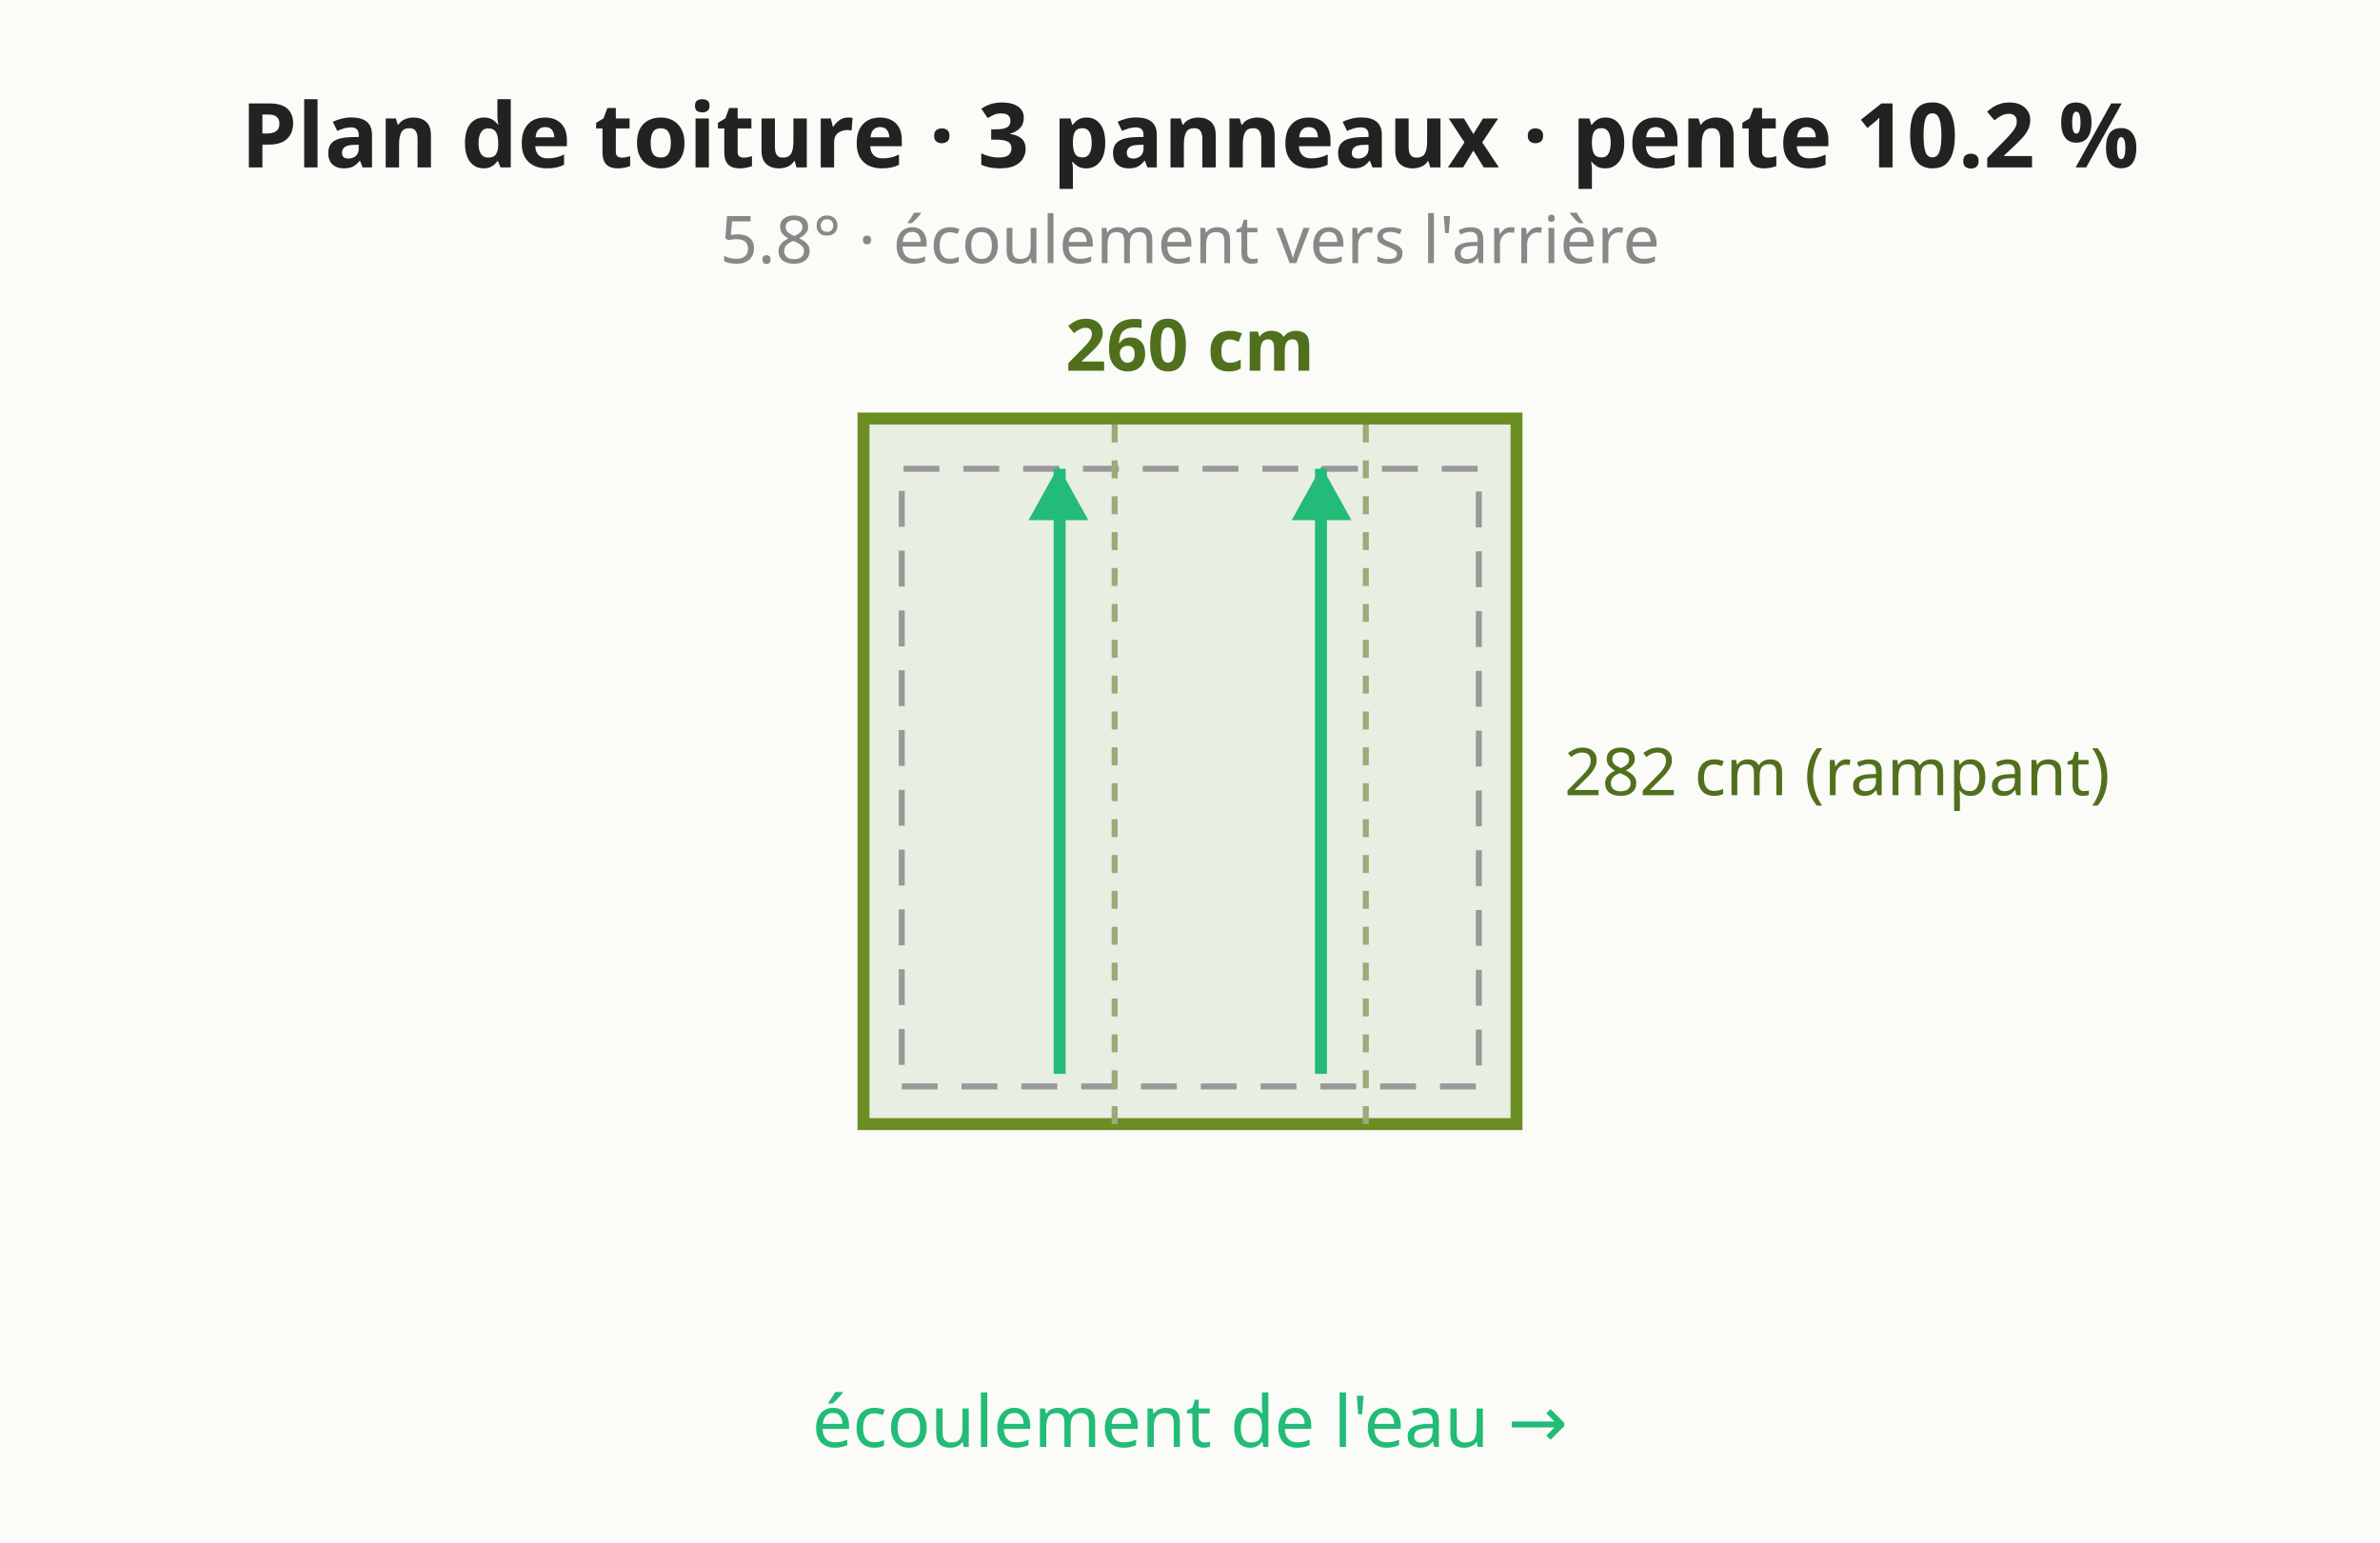
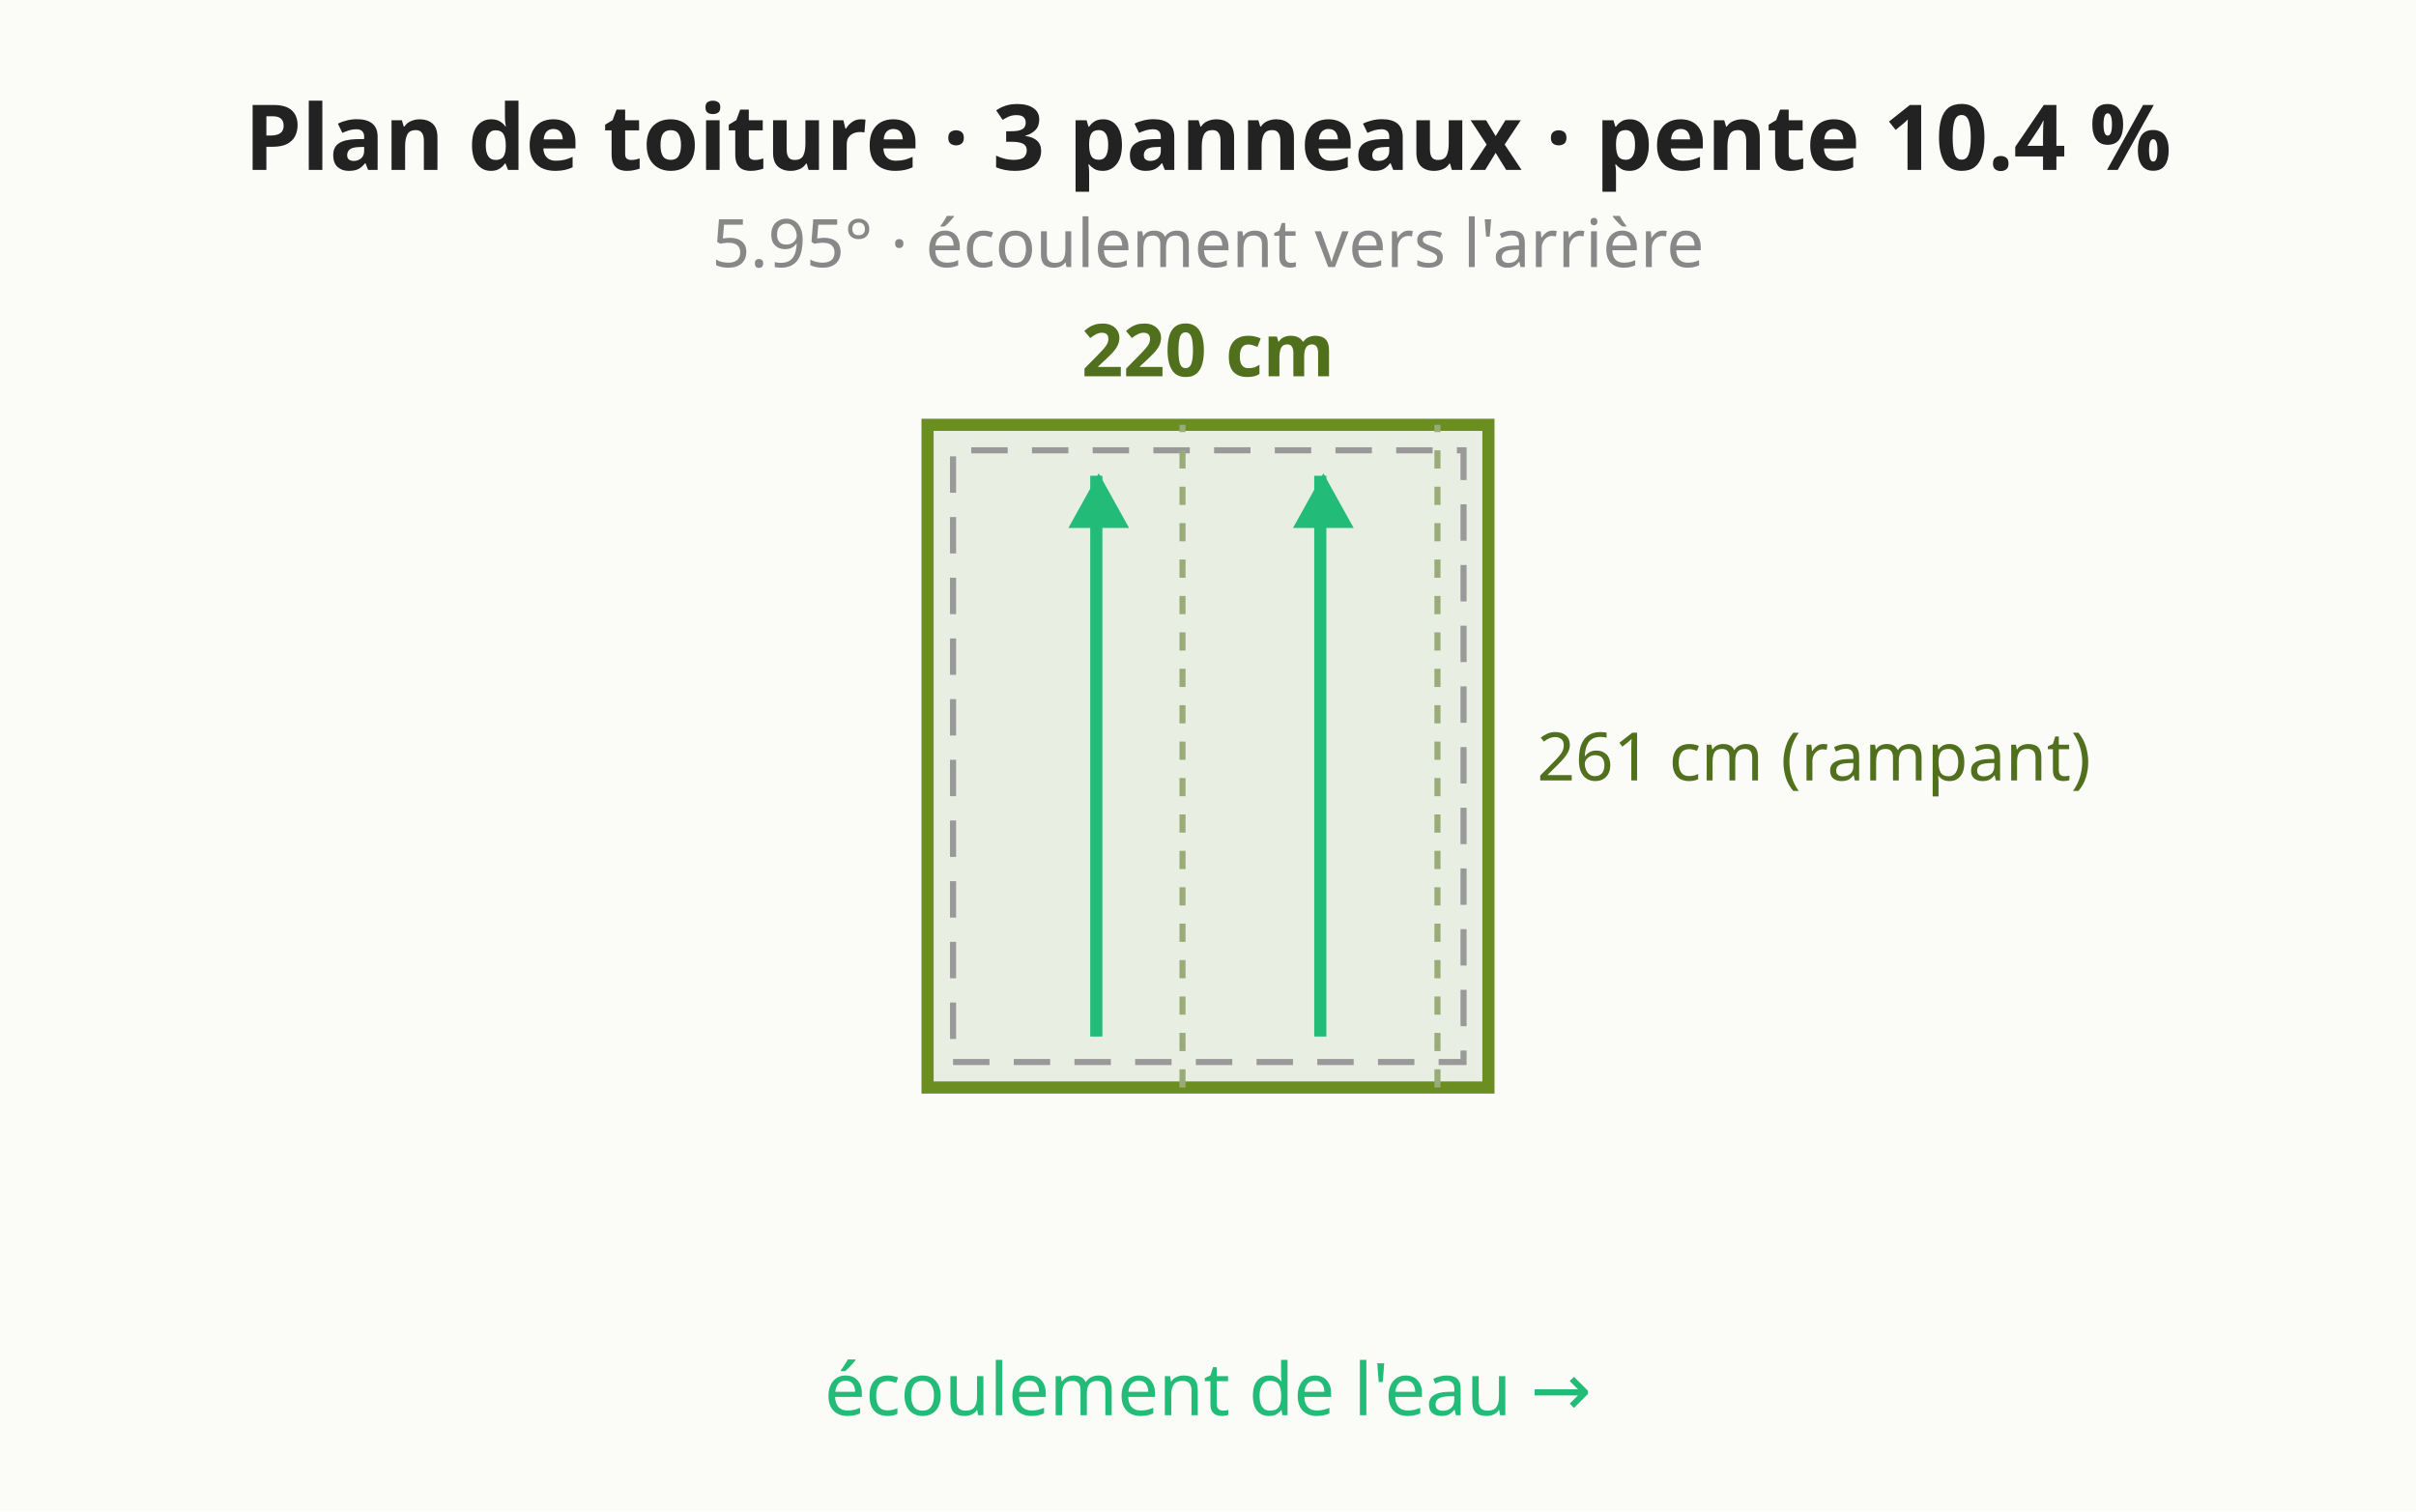
- <svg xmlns="http://www.w3.org/2000/svg" viewBox="0 0 398 258" font-family="system-ui,sans-serif" font-size="13">
-   <rect width="398" height="258" fill="#fbfbf8" />
-   <polygon points="144.4,188.0 253.6,188.0 253.6,70.0 144.4,70.0" fill="#e8eee2" stroke="#6b8e23" stroke-width="2" />
-   <polygon points="150.8,181.7 247.3,181.7 247.3,78.4 150.8,78.4" fill="none" stroke="#999" stroke-width="1" stroke-dasharray="6 4" />
-   <line x1="186.4" y1="188.0" x2="186.4" y2="70.0" stroke="#9aab7a" stroke-width="1" stroke-dasharray="3 3" />
-   <line x1="228.4" y1="188.0" x2="228.4" y2="70.0" stroke="#9aab7a" stroke-width="1" stroke-dasharray="3 3" />
-   <line x1="177.2" y1="179.6" x2="177.2" y2="78.4" stroke="#2b7" stroke-width="2" />
-   <polygon points="177,78 172,87 182,87" fill="#2b7" />
-   <line x1="220.9" y1="179.6" x2="220.9" y2="78.4" stroke="#2b7" stroke-width="2" />
-   <polygon points="221,78 216,87 226,87" fill="#2b7" />
-   <text x="199.0" y="62.0" text-anchor="middle" fill="#50701d" font-size="12" font-weight="bold">260 cm</text>
-   <text x="261.6" y="133.0" text-anchor="start" fill="#50701d" font-size="11" font-weight="normal">282 cm (rampant)</text>
-   <text x="199.0" y="28.0" text-anchor="middle" fill="#222" font-size="15" font-weight="bold">Plan de toiture · 3 panneaux · pente 10.2 %</text>
-   <text x="199.0" y="44.0" text-anchor="middle" fill="#888" font-size="11" font-weight="normal">5.8° · écoulement vers l'arrière</text>
-   <text x="199.0" y="242.0" text-anchor="middle" fill="#2b7" font-size="12" font-weight="normal">écoulement de l'eau →</text>
+ <svg xmlns="http://www.w3.org/2000/svg" viewBox="0 0 398 249" font-family="system-ui,sans-serif" font-size="13">
+   <rect width="398" height="249" fill="#fbfbf8" />
+   <polygon points="152.8,179.2 245.2,179.2 245.2,70.0 152.8,70.0" fill="#e8eee2" stroke="#6b8e23" stroke-width="2" />
+   <polygon points="157.0,175.0 241.1,175.0 241.1,74.2 157.0,74.2" fill="none" stroke="#999" stroke-width="1" stroke-dasharray="6 4" />
+   <line x1="194.8" y1="179.2" x2="194.8" y2="70.0" stroke="#9aab7a" stroke-width="1" stroke-dasharray="3 3" />
+   <line x1="236.8" y1="179.2" x2="236.8" y2="70.0" stroke="#9aab7a" stroke-width="1" stroke-dasharray="3 3" />
+   <line x1="180.6" y1="170.8" x2="180.6" y2="78.4" stroke="#2b7" stroke-width="2" />
+   <polygon points="181,78 176,87 186,87" fill="#2b7" />
+   <line x1="217.5" y1="170.8" x2="217.5" y2="78.4" stroke="#2b7" stroke-width="2" />
+   <polygon points="218,78 213,87 223,87" fill="#2b7" />
+   <text x="199.0" y="62.0" text-anchor="middle" fill="#50701d" font-size="12" font-weight="bold">220 cm</text>
+   <text x="253.2" y="128.6" text-anchor="start" fill="#50701d" font-size="11" font-weight="normal">261 cm (rampant)</text>
+   <text x="199.0" y="28.0" text-anchor="middle" fill="#222" font-size="15" font-weight="bold">Plan de toiture · 3 panneaux · pente 10.4 %</text>
+   <text x="199.0" y="44.0" text-anchor="middle" fill="#888" font-size="11" font-weight="normal">5.95° · écoulement vers l'arrière</text>
+   <text x="199.0" y="233.2" text-anchor="middle" fill="#2b7" font-size="12" font-weight="normal">écoulement de l'eau →</text>
</svg>
